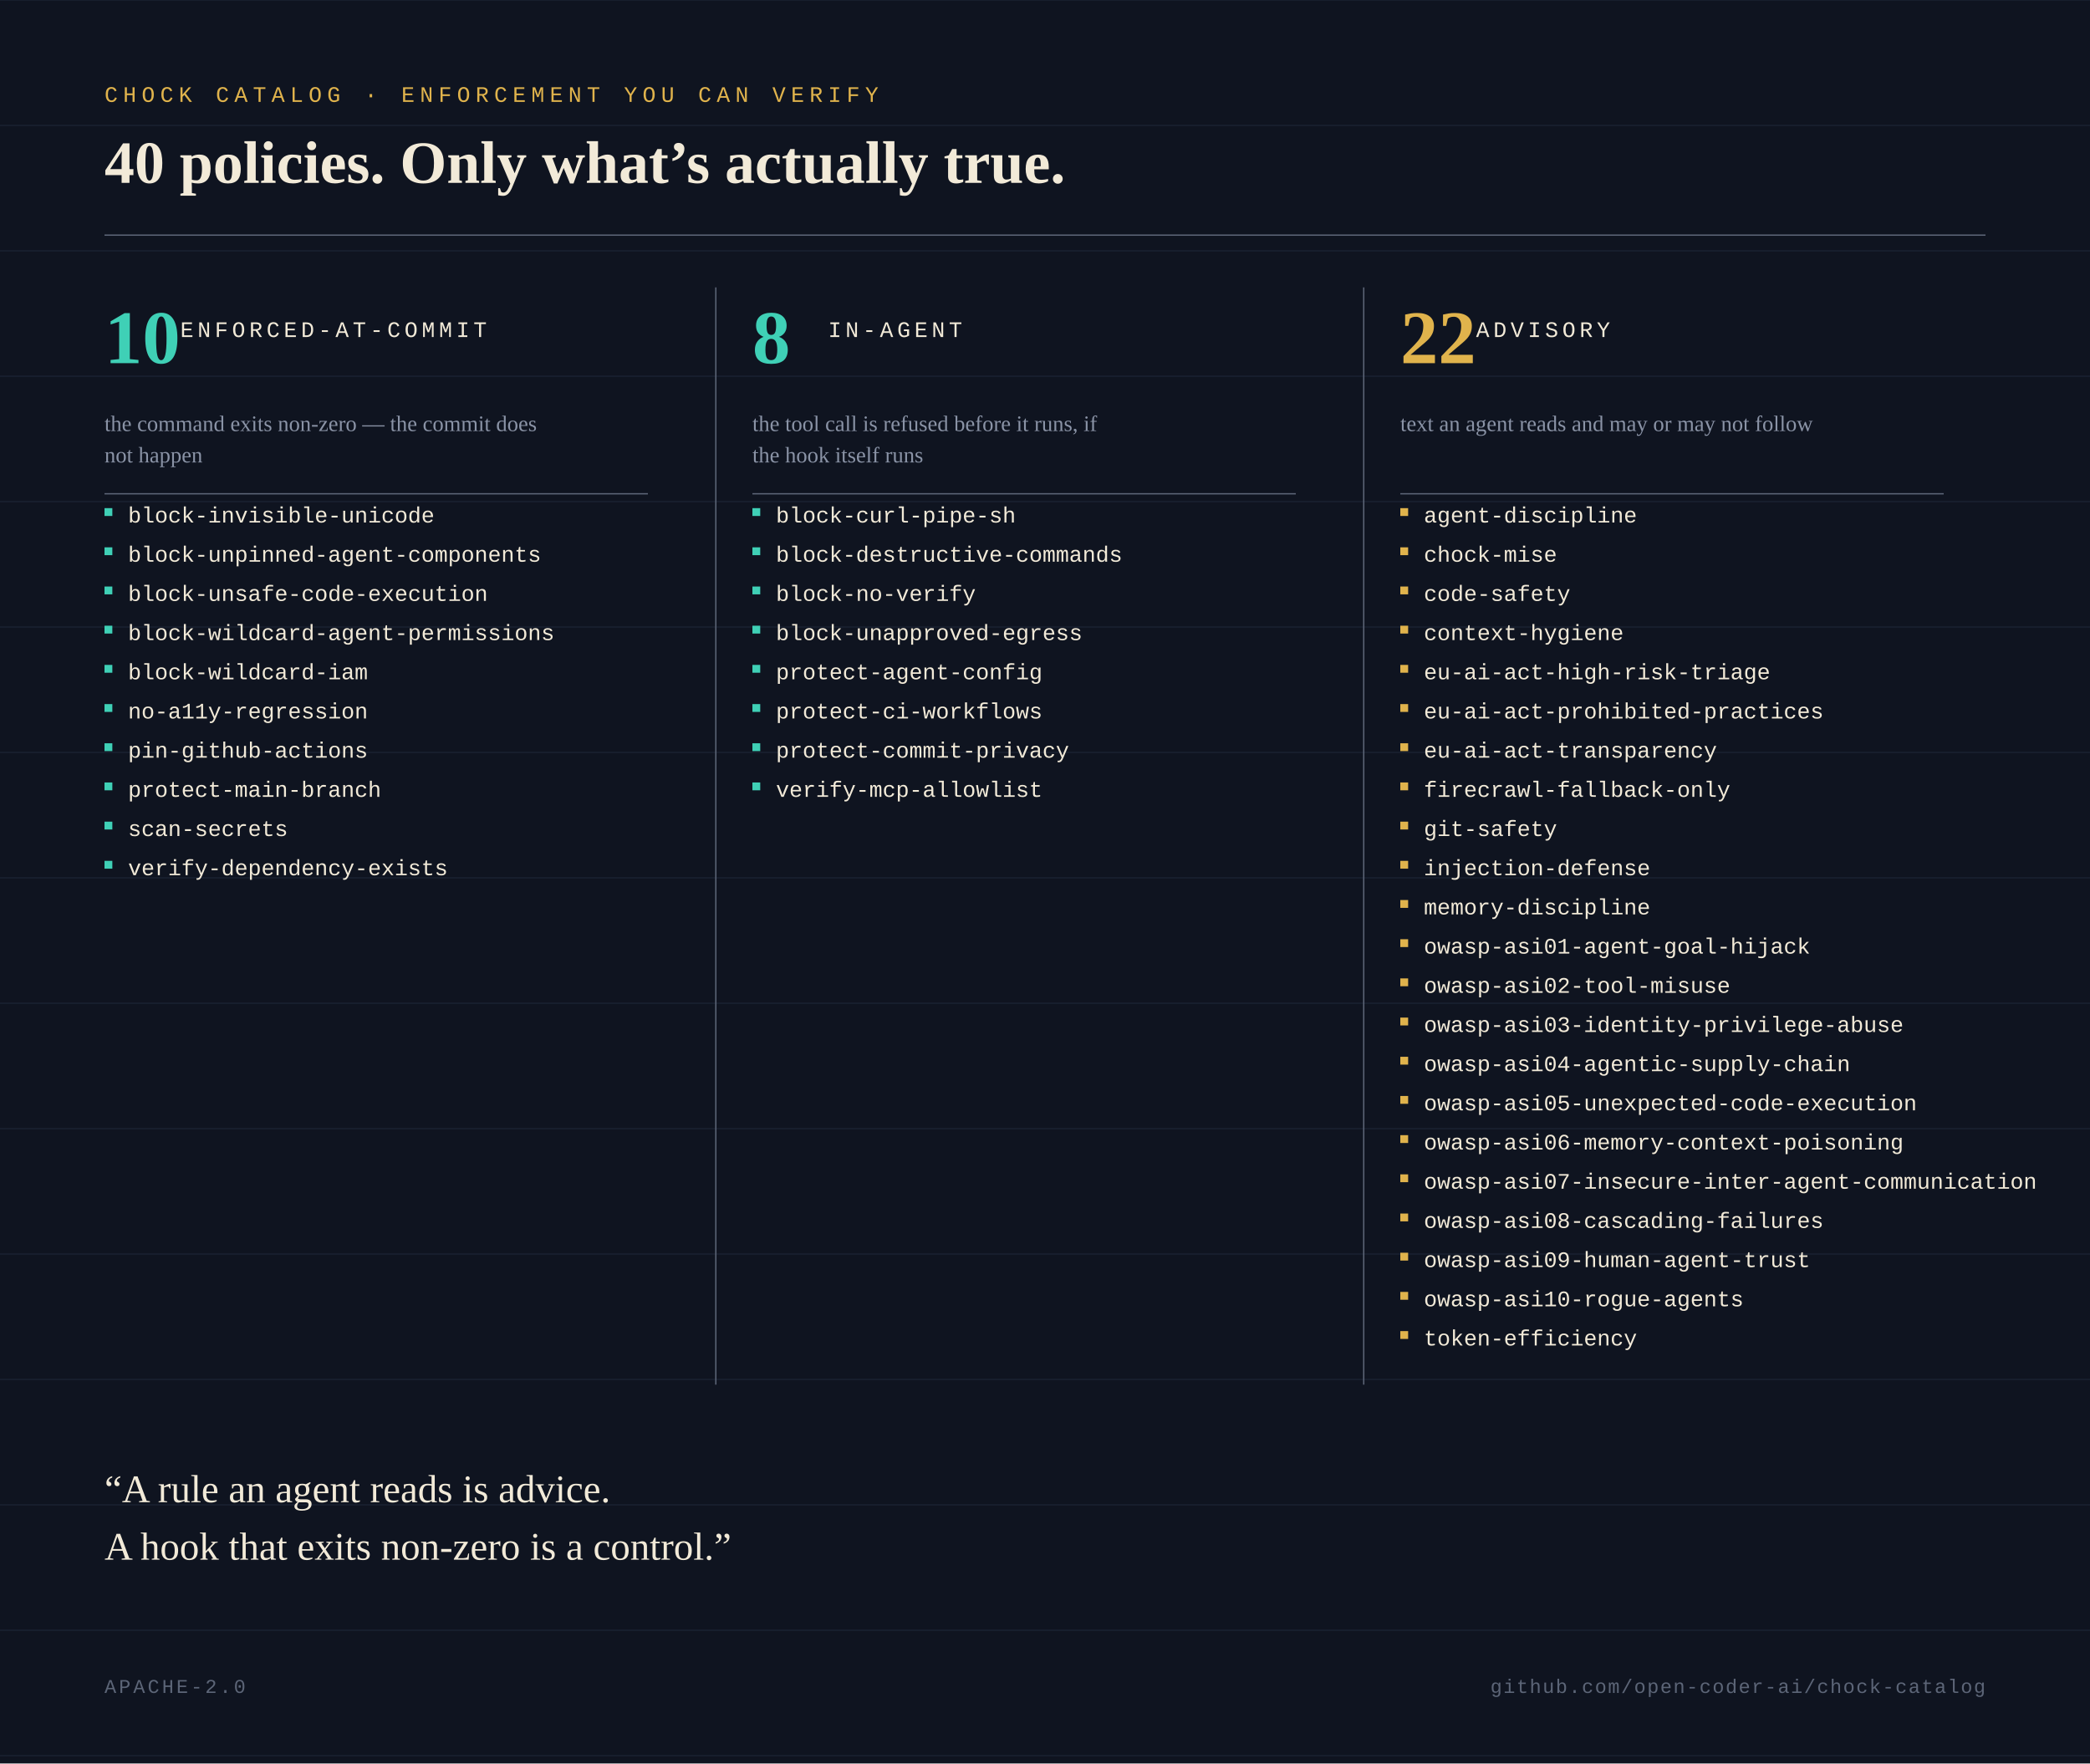
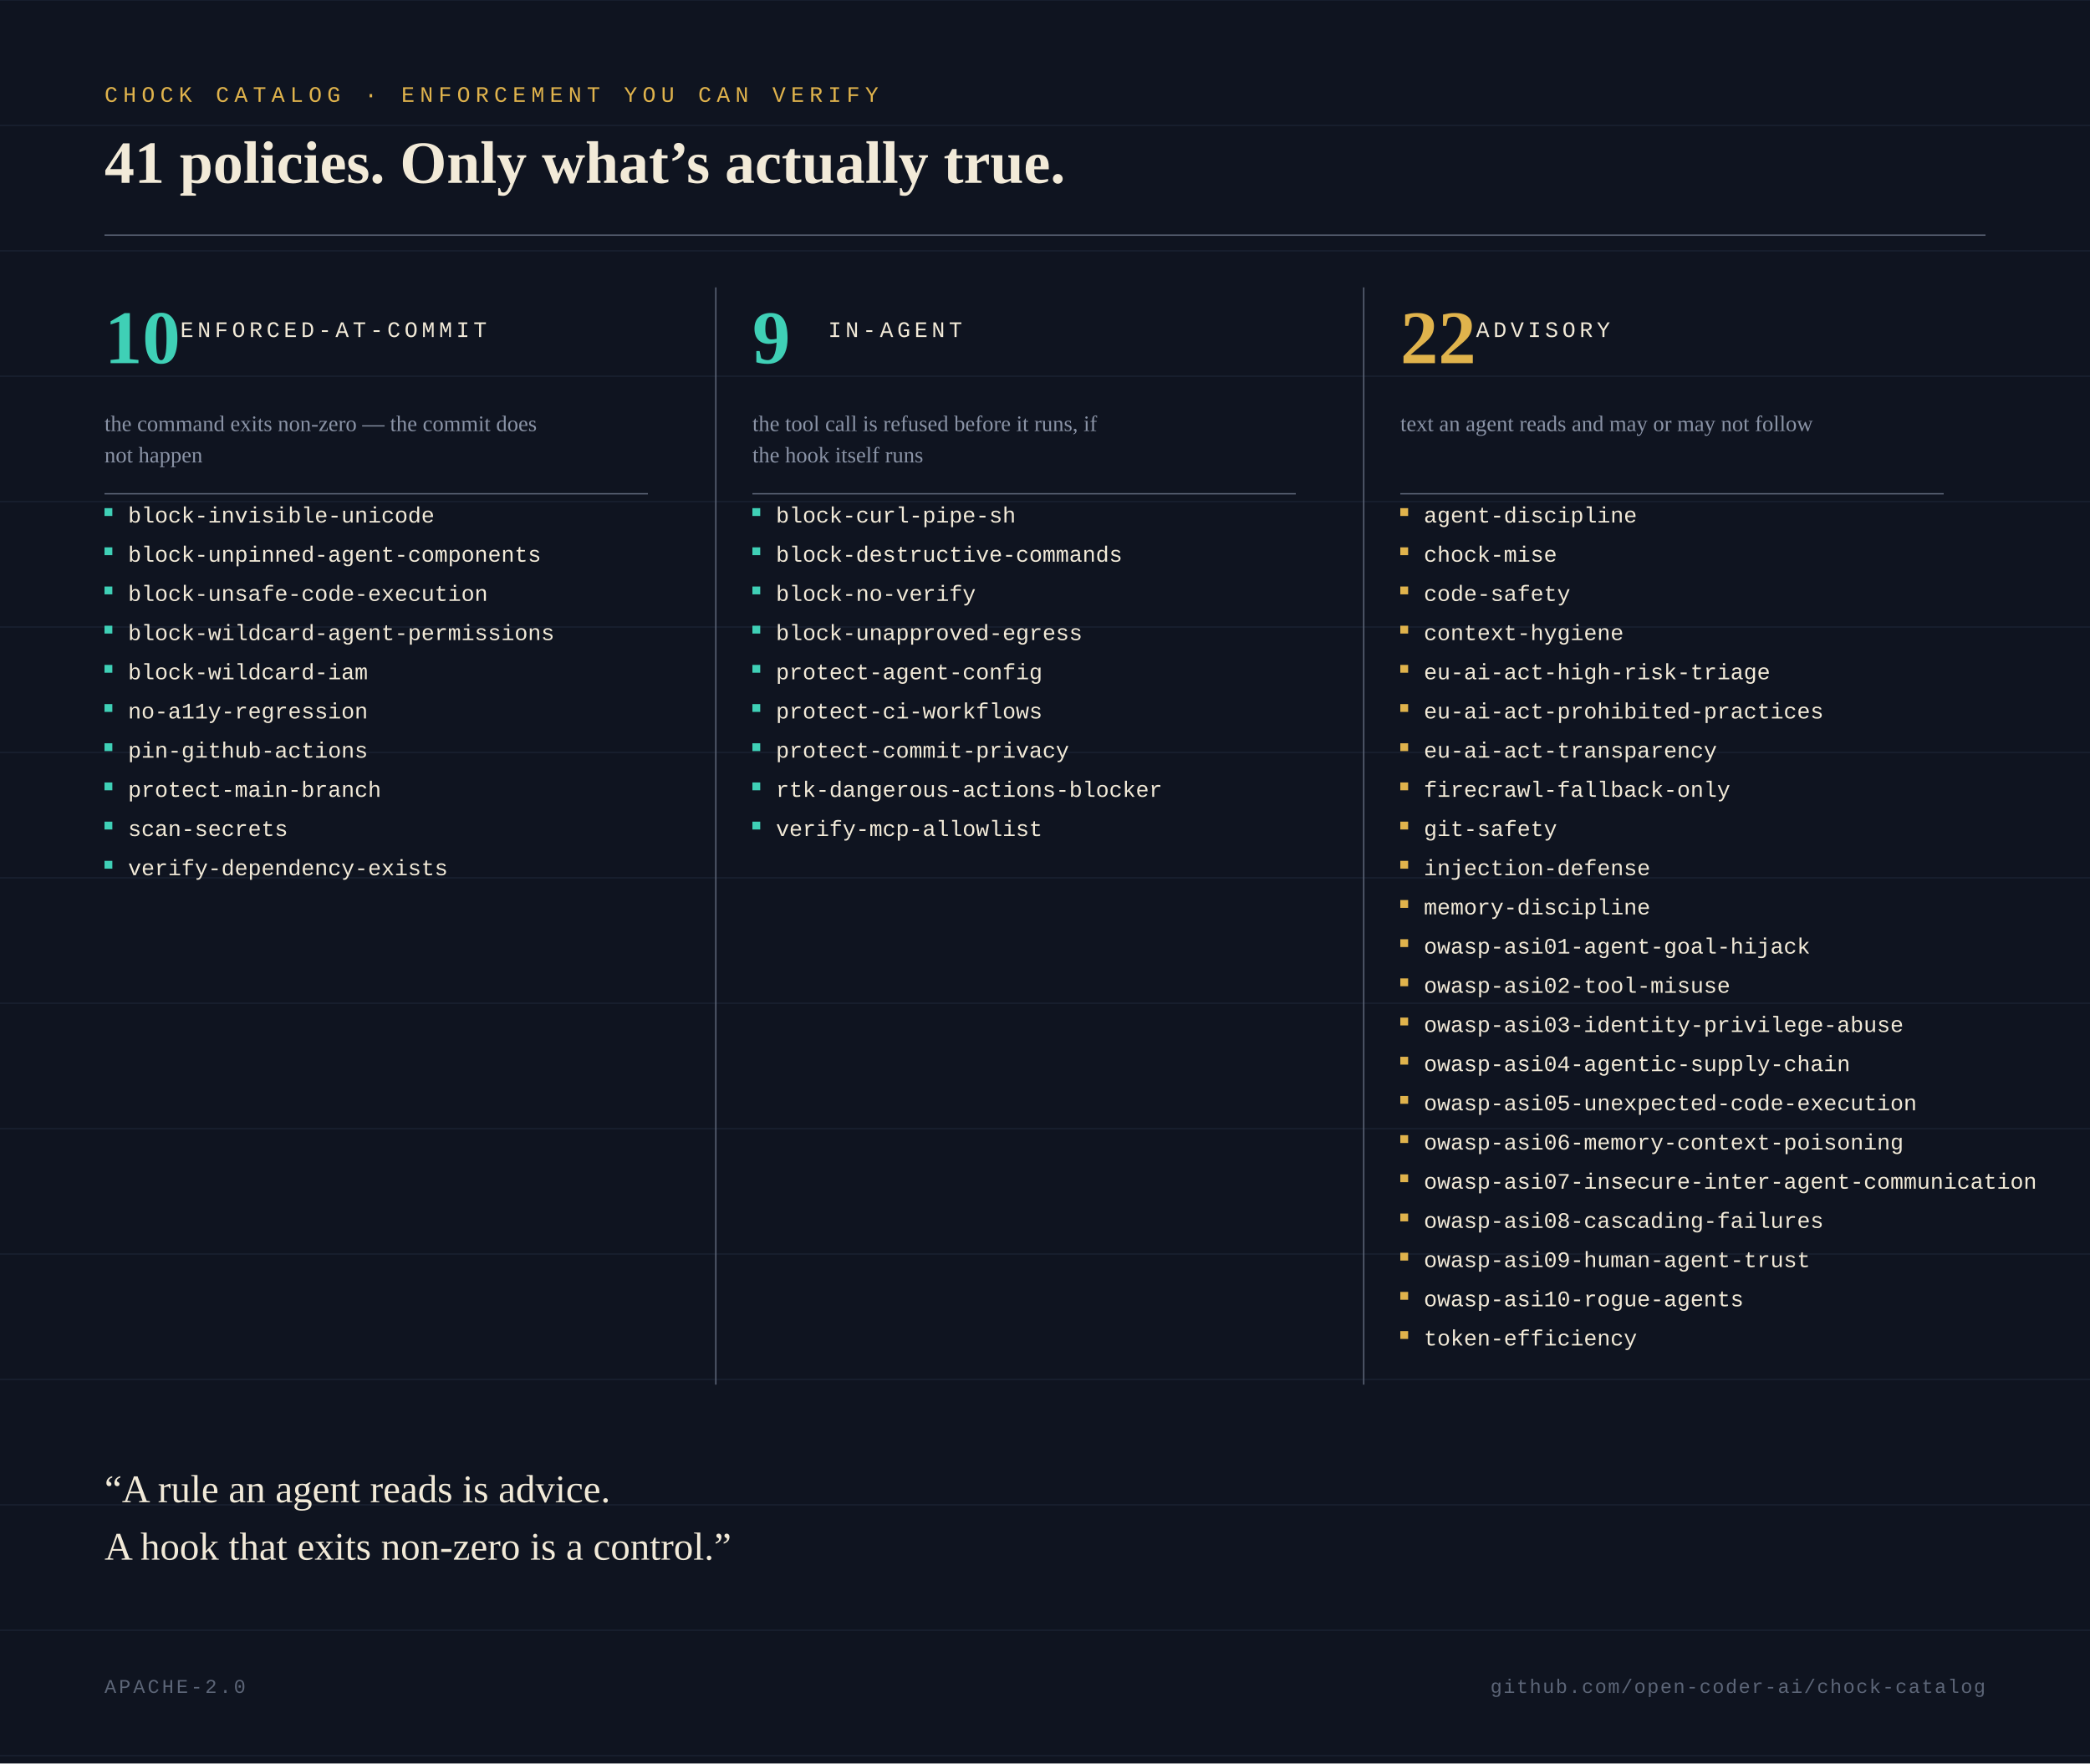
- <svg xmlns="http://www.w3.org/2000/svg" viewBox="0 0 1600 1350" width="1600" height="1350" role="img" aria-label="40 policies: 10 enforced-at-commit, 8 in-agent, 22 advisory">
+ <svg xmlns="http://www.w3.org/2000/svg" viewBox="0 0 1600 1350" width="1600" height="1350" role="img" aria-label="41 policies: 10 enforced-at-commit, 9 in-agent, 22 advisory">
  <rect width="1600" height="1350" fill="#0f1420" />
  <line x1="0" y1="0" x2="1600" y2="0" stroke="#1a2130" stroke-width="1" />
  <line x1="0" y1="96" x2="1600" y2="96" stroke="#1a2130" stroke-width="1" />
  <line x1="0" y1="192" x2="1600" y2="192" stroke="#1a2130" stroke-width="1" />
  <line x1="0" y1="288" x2="1600" y2="288" stroke="#1a2130" stroke-width="1" />
  <line x1="0" y1="384" x2="1600" y2="384" stroke="#1a2130" stroke-width="1" />
  <line x1="0" y1="480" x2="1600" y2="480" stroke="#1a2130" stroke-width="1" />
  <line x1="0" y1="576" x2="1600" y2="576" stroke="#1a2130" stroke-width="1" />
  <line x1="0" y1="672" x2="1600" y2="672" stroke="#1a2130" stroke-width="1" />
  <line x1="0" y1="768" x2="1600" y2="768" stroke="#1a2130" stroke-width="1" />
  <line x1="0" y1="864" x2="1600" y2="864" stroke="#1a2130" stroke-width="1" />
  <line x1="0" y1="960" x2="1600" y2="960" stroke="#1a2130" stroke-width="1" />
  <line x1="0" y1="1056" x2="1600" y2="1056" stroke="#1a2130" stroke-width="1" />
  <line x1="0" y1="1152" x2="1600" y2="1152" stroke="#1a2130" stroke-width="1" />
  <line x1="0" y1="1248" x2="1600" y2="1248" stroke="#1a2130" stroke-width="1" />
  <line x1="0" y1="1344" x2="1600" y2="1344" stroke="#1a2130" stroke-width="1" />
  <text x="80" y="78" font-family="'Cascadia Code', Consolas, 'Courier New', monospace" font-size="17" letter-spacing="4" fill="#e0b34c">CHOCK CATALOG · ENFORCEMENT YOU CAN VERIFY</text>
-   <text x="80" y="140" font-family="Georgia, 'Times New Roman', serif" font-size="46" font-weight="bold" fill="#f2ead8">40 policies. Only what’s actually true.</text>
+   <text x="80" y="140" font-family="Georgia, 'Times New Roman', serif" font-size="46" font-weight="bold" fill="#f2ead8">41 policies. Only what’s actually true.</text>
  <line x1="80" y1="180" x2="1520" y2="180" stroke="#5c6577" stroke-width="1" />
  <text x="80" y="278" font-family="Georgia, 'Times New Roman', serif" font-size="58" font-weight="bold" fill="#3fd0b6">10</text>
  <text x="138" y="258" font-family="'Cascadia Code', Consolas, 'Courier New', monospace" font-size="17" letter-spacing="3" fill="#f2ead8">ENFORCED-AT-COMMIT</text>
  <text x="80" y="330" font-family="Georgia, 'Times New Roman', serif" font-size="17" fill="#8a93a6">the command exits non-zero — the commit does</text>
  <text x="80" y="354" font-family="Georgia, 'Times New Roman', serif" font-size="17" fill="#8a93a6">not happen</text>
  <line x1="80" y1="378" x2="496" y2="378" stroke="#5c6577" stroke-width="1" />
  <rect x="80" y="389" width="6" height="6" fill="#3fd0b6" />
  <text x="98" y="400" font-family="'Cascadia Code', Consolas, 'Courier New', monospace" font-size="17" fill="#f2ead8">block-invisible-unicode</text>
  <rect x="80" y="419" width="6" height="6" fill="#3fd0b6" />
  <text x="98" y="430" font-family="'Cascadia Code', Consolas, 'Courier New', monospace" font-size="17" fill="#f2ead8">block-unpinned-agent-components</text>
  <rect x="80" y="449" width="6" height="6" fill="#3fd0b6" />
  <text x="98" y="460" font-family="'Cascadia Code', Consolas, 'Courier New', monospace" font-size="17" fill="#f2ead8">block-unsafe-code-execution</text>
  <rect x="80" y="479" width="6" height="6" fill="#3fd0b6" />
  <text x="98" y="490" font-family="'Cascadia Code', Consolas, 'Courier New', monospace" font-size="17" fill="#f2ead8">block-wildcard-agent-permissions</text>
  <rect x="80" y="509" width="6" height="6" fill="#3fd0b6" />
  <text x="98" y="520" font-family="'Cascadia Code', Consolas, 'Courier New', monospace" font-size="17" fill="#f2ead8">block-wildcard-iam</text>
  <rect x="80" y="539" width="6" height="6" fill="#3fd0b6" />
  <text x="98" y="550" font-family="'Cascadia Code', Consolas, 'Courier New', monospace" font-size="17" fill="#f2ead8">no-a11y-regression</text>
  <rect x="80" y="569" width="6" height="6" fill="#3fd0b6" />
  <text x="98" y="580" font-family="'Cascadia Code', Consolas, 'Courier New', monospace" font-size="17" fill="#f2ead8">pin-github-actions</text>
  <rect x="80" y="599" width="6" height="6" fill="#3fd0b6" />
  <text x="98" y="610" font-family="'Cascadia Code', Consolas, 'Courier New', monospace" font-size="17" fill="#f2ead8">protect-main-branch</text>
  <rect x="80" y="629" width="6" height="6" fill="#3fd0b6" />
  <text x="98" y="640" font-family="'Cascadia Code', Consolas, 'Courier New', monospace" font-size="17" fill="#f2ead8">scan-secrets</text>
  <rect x="80" y="659" width="6" height="6" fill="#3fd0b6" />
  <text x="98" y="670" font-family="'Cascadia Code', Consolas, 'Courier New', monospace" font-size="17" fill="#f2ead8">verify-dependency-exists</text>
  <line x1="548" y1="220" x2="548" y2="1060" stroke="#5c6577" stroke-width="1" />
-   <text x="576" y="278" font-family="Georgia, 'Times New Roman', serif" font-size="58" font-weight="bold" fill="#3fd0b6">8</text>
+   <text x="576" y="278" font-family="Georgia, 'Times New Roman', serif" font-size="58" font-weight="bold" fill="#3fd0b6">9</text>
  <text x="634" y="258" font-family="'Cascadia Code', Consolas, 'Courier New', monospace" font-size="17" letter-spacing="3" fill="#f2ead8">IN-AGENT</text>
  <text x="576" y="330" font-family="Georgia, 'Times New Roman', serif" font-size="17" fill="#8a93a6">the tool call is refused before it runs, if</text>
  <text x="576" y="354" font-family="Georgia, 'Times New Roman', serif" font-size="17" fill="#8a93a6">the hook itself runs</text>
  <line x1="576" y1="378" x2="992" y2="378" stroke="#5c6577" stroke-width="1" />
  <rect x="576" y="389" width="6" height="6" fill="#3fd0b6" />
  <text x="594" y="400" font-family="'Cascadia Code', Consolas, 'Courier New', monospace" font-size="17" fill="#f2ead8">block-curl-pipe-sh</text>
  <rect x="576" y="419" width="6" height="6" fill="#3fd0b6" />
  <text x="594" y="430" font-family="'Cascadia Code', Consolas, 'Courier New', monospace" font-size="17" fill="#f2ead8">block-destructive-commands</text>
  <rect x="576" y="449" width="6" height="6" fill="#3fd0b6" />
  <text x="594" y="460" font-family="'Cascadia Code', Consolas, 'Courier New', monospace" font-size="17" fill="#f2ead8">block-no-verify</text>
  <rect x="576" y="479" width="6" height="6" fill="#3fd0b6" />
  <text x="594" y="490" font-family="'Cascadia Code', Consolas, 'Courier New', monospace" font-size="17" fill="#f2ead8">block-unapproved-egress</text>
  <rect x="576" y="509" width="6" height="6" fill="#3fd0b6" />
  <text x="594" y="520" font-family="'Cascadia Code', Consolas, 'Courier New', monospace" font-size="17" fill="#f2ead8">protect-agent-config</text>
  <rect x="576" y="539" width="6" height="6" fill="#3fd0b6" />
  <text x="594" y="550" font-family="'Cascadia Code', Consolas, 'Courier New', monospace" font-size="17" fill="#f2ead8">protect-ci-workflows</text>
  <rect x="576" y="569" width="6" height="6" fill="#3fd0b6" />
  <text x="594" y="580" font-family="'Cascadia Code', Consolas, 'Courier New', monospace" font-size="17" fill="#f2ead8">protect-commit-privacy</text>
  <rect x="576" y="599" width="6" height="6" fill="#3fd0b6" />
-   <text x="594" y="610" font-family="'Cascadia Code', Consolas, 'Courier New', monospace" font-size="17" fill="#f2ead8">verify-mcp-allowlist</text>
+   <text x="594" y="610" font-family="'Cascadia Code', Consolas, 'Courier New', monospace" font-size="17" fill="#f2ead8">rtk-dangerous-actions-blocker</text>
+   <rect x="576" y="629" width="6" height="6" fill="#3fd0b6" />
+   <text x="594" y="640" font-family="'Cascadia Code', Consolas, 'Courier New', monospace" font-size="17" fill="#f2ead8">verify-mcp-allowlist</text>
  <line x1="1044" y1="220" x2="1044" y2="1060" stroke="#5c6577" stroke-width="1" />
  <text x="1072" y="278" font-family="Georgia, 'Times New Roman', serif" font-size="58" font-weight="bold" fill="#e0b34c">22</text>
  <text x="1130" y="258" font-family="'Cascadia Code', Consolas, 'Courier New', monospace" font-size="17" letter-spacing="3" fill="#f2ead8">ADVISORY</text>
  <text x="1072" y="330" font-family="Georgia, 'Times New Roman', serif" font-size="17" fill="#8a93a6">text an agent reads and may or may not follow</text>
  <line x1="1072" y1="378" x2="1488" y2="378" stroke="#5c6577" stroke-width="1" />
  <rect x="1072" y="389" width="6" height="6" fill="#e0b34c" />
  <text x="1090" y="400" font-family="'Cascadia Code', Consolas, 'Courier New', monospace" font-size="17" fill="#f2ead8">agent-discipline</text>
  <rect x="1072" y="419" width="6" height="6" fill="#e0b34c" />
  <text x="1090" y="430" font-family="'Cascadia Code', Consolas, 'Courier New', monospace" font-size="17" fill="#f2ead8">chock-mise</text>
  <rect x="1072" y="449" width="6" height="6" fill="#e0b34c" />
  <text x="1090" y="460" font-family="'Cascadia Code', Consolas, 'Courier New', monospace" font-size="17" fill="#f2ead8">code-safety</text>
  <rect x="1072" y="479" width="6" height="6" fill="#e0b34c" />
  <text x="1090" y="490" font-family="'Cascadia Code', Consolas, 'Courier New', monospace" font-size="17" fill="#f2ead8">context-hygiene</text>
  <rect x="1072" y="509" width="6" height="6" fill="#e0b34c" />
  <text x="1090" y="520" font-family="'Cascadia Code', Consolas, 'Courier New', monospace" font-size="17" fill="#f2ead8">eu-ai-act-high-risk-triage</text>
  <rect x="1072" y="539" width="6" height="6" fill="#e0b34c" />
  <text x="1090" y="550" font-family="'Cascadia Code', Consolas, 'Courier New', monospace" font-size="17" fill="#f2ead8">eu-ai-act-prohibited-practices</text>
  <rect x="1072" y="569" width="6" height="6" fill="#e0b34c" />
  <text x="1090" y="580" font-family="'Cascadia Code', Consolas, 'Courier New', monospace" font-size="17" fill="#f2ead8">eu-ai-act-transparency</text>
  <rect x="1072" y="599" width="6" height="6" fill="#e0b34c" />
  <text x="1090" y="610" font-family="'Cascadia Code', Consolas, 'Courier New', monospace" font-size="17" fill="#f2ead8">firecrawl-fallback-only</text>
  <rect x="1072" y="629" width="6" height="6" fill="#e0b34c" />
  <text x="1090" y="640" font-family="'Cascadia Code', Consolas, 'Courier New', monospace" font-size="17" fill="#f2ead8">git-safety</text>
  <rect x="1072" y="659" width="6" height="6" fill="#e0b34c" />
  <text x="1090" y="670" font-family="'Cascadia Code', Consolas, 'Courier New', monospace" font-size="17" fill="#f2ead8">injection-defense</text>
  <rect x="1072" y="689" width="6" height="6" fill="#e0b34c" />
  <text x="1090" y="700" font-family="'Cascadia Code', Consolas, 'Courier New', monospace" font-size="17" fill="#f2ead8">memory-discipline</text>
  <rect x="1072" y="719" width="6" height="6" fill="#e0b34c" />
  <text x="1090" y="730" font-family="'Cascadia Code', Consolas, 'Courier New', monospace" font-size="17" fill="#f2ead8">owasp-asi01-agent-goal-hijack</text>
  <rect x="1072" y="749" width="6" height="6" fill="#e0b34c" />
  <text x="1090" y="760" font-family="'Cascadia Code', Consolas, 'Courier New', monospace" font-size="17" fill="#f2ead8">owasp-asi02-tool-misuse</text>
  <rect x="1072" y="779" width="6" height="6" fill="#e0b34c" />
  <text x="1090" y="790" font-family="'Cascadia Code', Consolas, 'Courier New', monospace" font-size="17" fill="#f2ead8">owasp-asi03-identity-privilege-abuse</text>
  <rect x="1072" y="809" width="6" height="6" fill="#e0b34c" />
  <text x="1090" y="820" font-family="'Cascadia Code', Consolas, 'Courier New', monospace" font-size="17" fill="#f2ead8">owasp-asi04-agentic-supply-chain</text>
  <rect x="1072" y="839" width="6" height="6" fill="#e0b34c" />
  <text x="1090" y="850" font-family="'Cascadia Code', Consolas, 'Courier New', monospace" font-size="17" fill="#f2ead8">owasp-asi05-unexpected-code-execution</text>
  <rect x="1072" y="869" width="6" height="6" fill="#e0b34c" />
  <text x="1090" y="880" font-family="'Cascadia Code', Consolas, 'Courier New', monospace" font-size="17" fill="#f2ead8">owasp-asi06-memory-context-poisoning</text>
  <rect x="1072" y="899" width="6" height="6" fill="#e0b34c" />
  <text x="1090" y="910" font-family="'Cascadia Code', Consolas, 'Courier New', monospace" font-size="17" fill="#f2ead8">owasp-asi07-insecure-inter-agent-communication</text>
  <rect x="1072" y="929" width="6" height="6" fill="#e0b34c" />
  <text x="1090" y="940" font-family="'Cascadia Code', Consolas, 'Courier New', monospace" font-size="17" fill="#f2ead8">owasp-asi08-cascading-failures</text>
  <rect x="1072" y="959" width="6" height="6" fill="#e0b34c" />
  <text x="1090" y="970" font-family="'Cascadia Code', Consolas, 'Courier New', monospace" font-size="17" fill="#f2ead8">owasp-asi09-human-agent-trust</text>
  <rect x="1072" y="989" width="6" height="6" fill="#e0b34c" />
  <text x="1090" y="1000" font-family="'Cascadia Code', Consolas, 'Courier New', monospace" font-size="17" fill="#f2ead8">owasp-asi10-rogue-agents</text>
  <rect x="1072" y="1019" width="6" height="6" fill="#e0b34c" />
  <text x="1090" y="1030" font-family="'Cascadia Code', Consolas, 'Courier New', monospace" font-size="17" fill="#f2ead8">token-efficiency</text>
  <text x="80" y="1150" font-family="Georgia, 'Times New Roman', serif" font-size="30" fill="#f2ead8">“A rule an agent reads is advice.</text>
  <text x="80" y="1194" font-family="Georgia, 'Times New Roman', serif" font-size="30" fill="#f2ead8">A hook that exits non-zero is a control.”</text>
  <text x="80" y="1296" font-family="'Cascadia Code', Consolas, 'Courier New', monospace" font-size="15" letter-spacing="2" fill="#5c6577">APACHE-2.0</text>
  <text x="1520" y="1296" text-anchor="end" font-family="'Cascadia Code', Consolas, 'Courier New', monospace" font-size="15" letter-spacing="1" fill="#5c6577">github.com/open-coder-ai/chock-catalog</text>
</svg>
